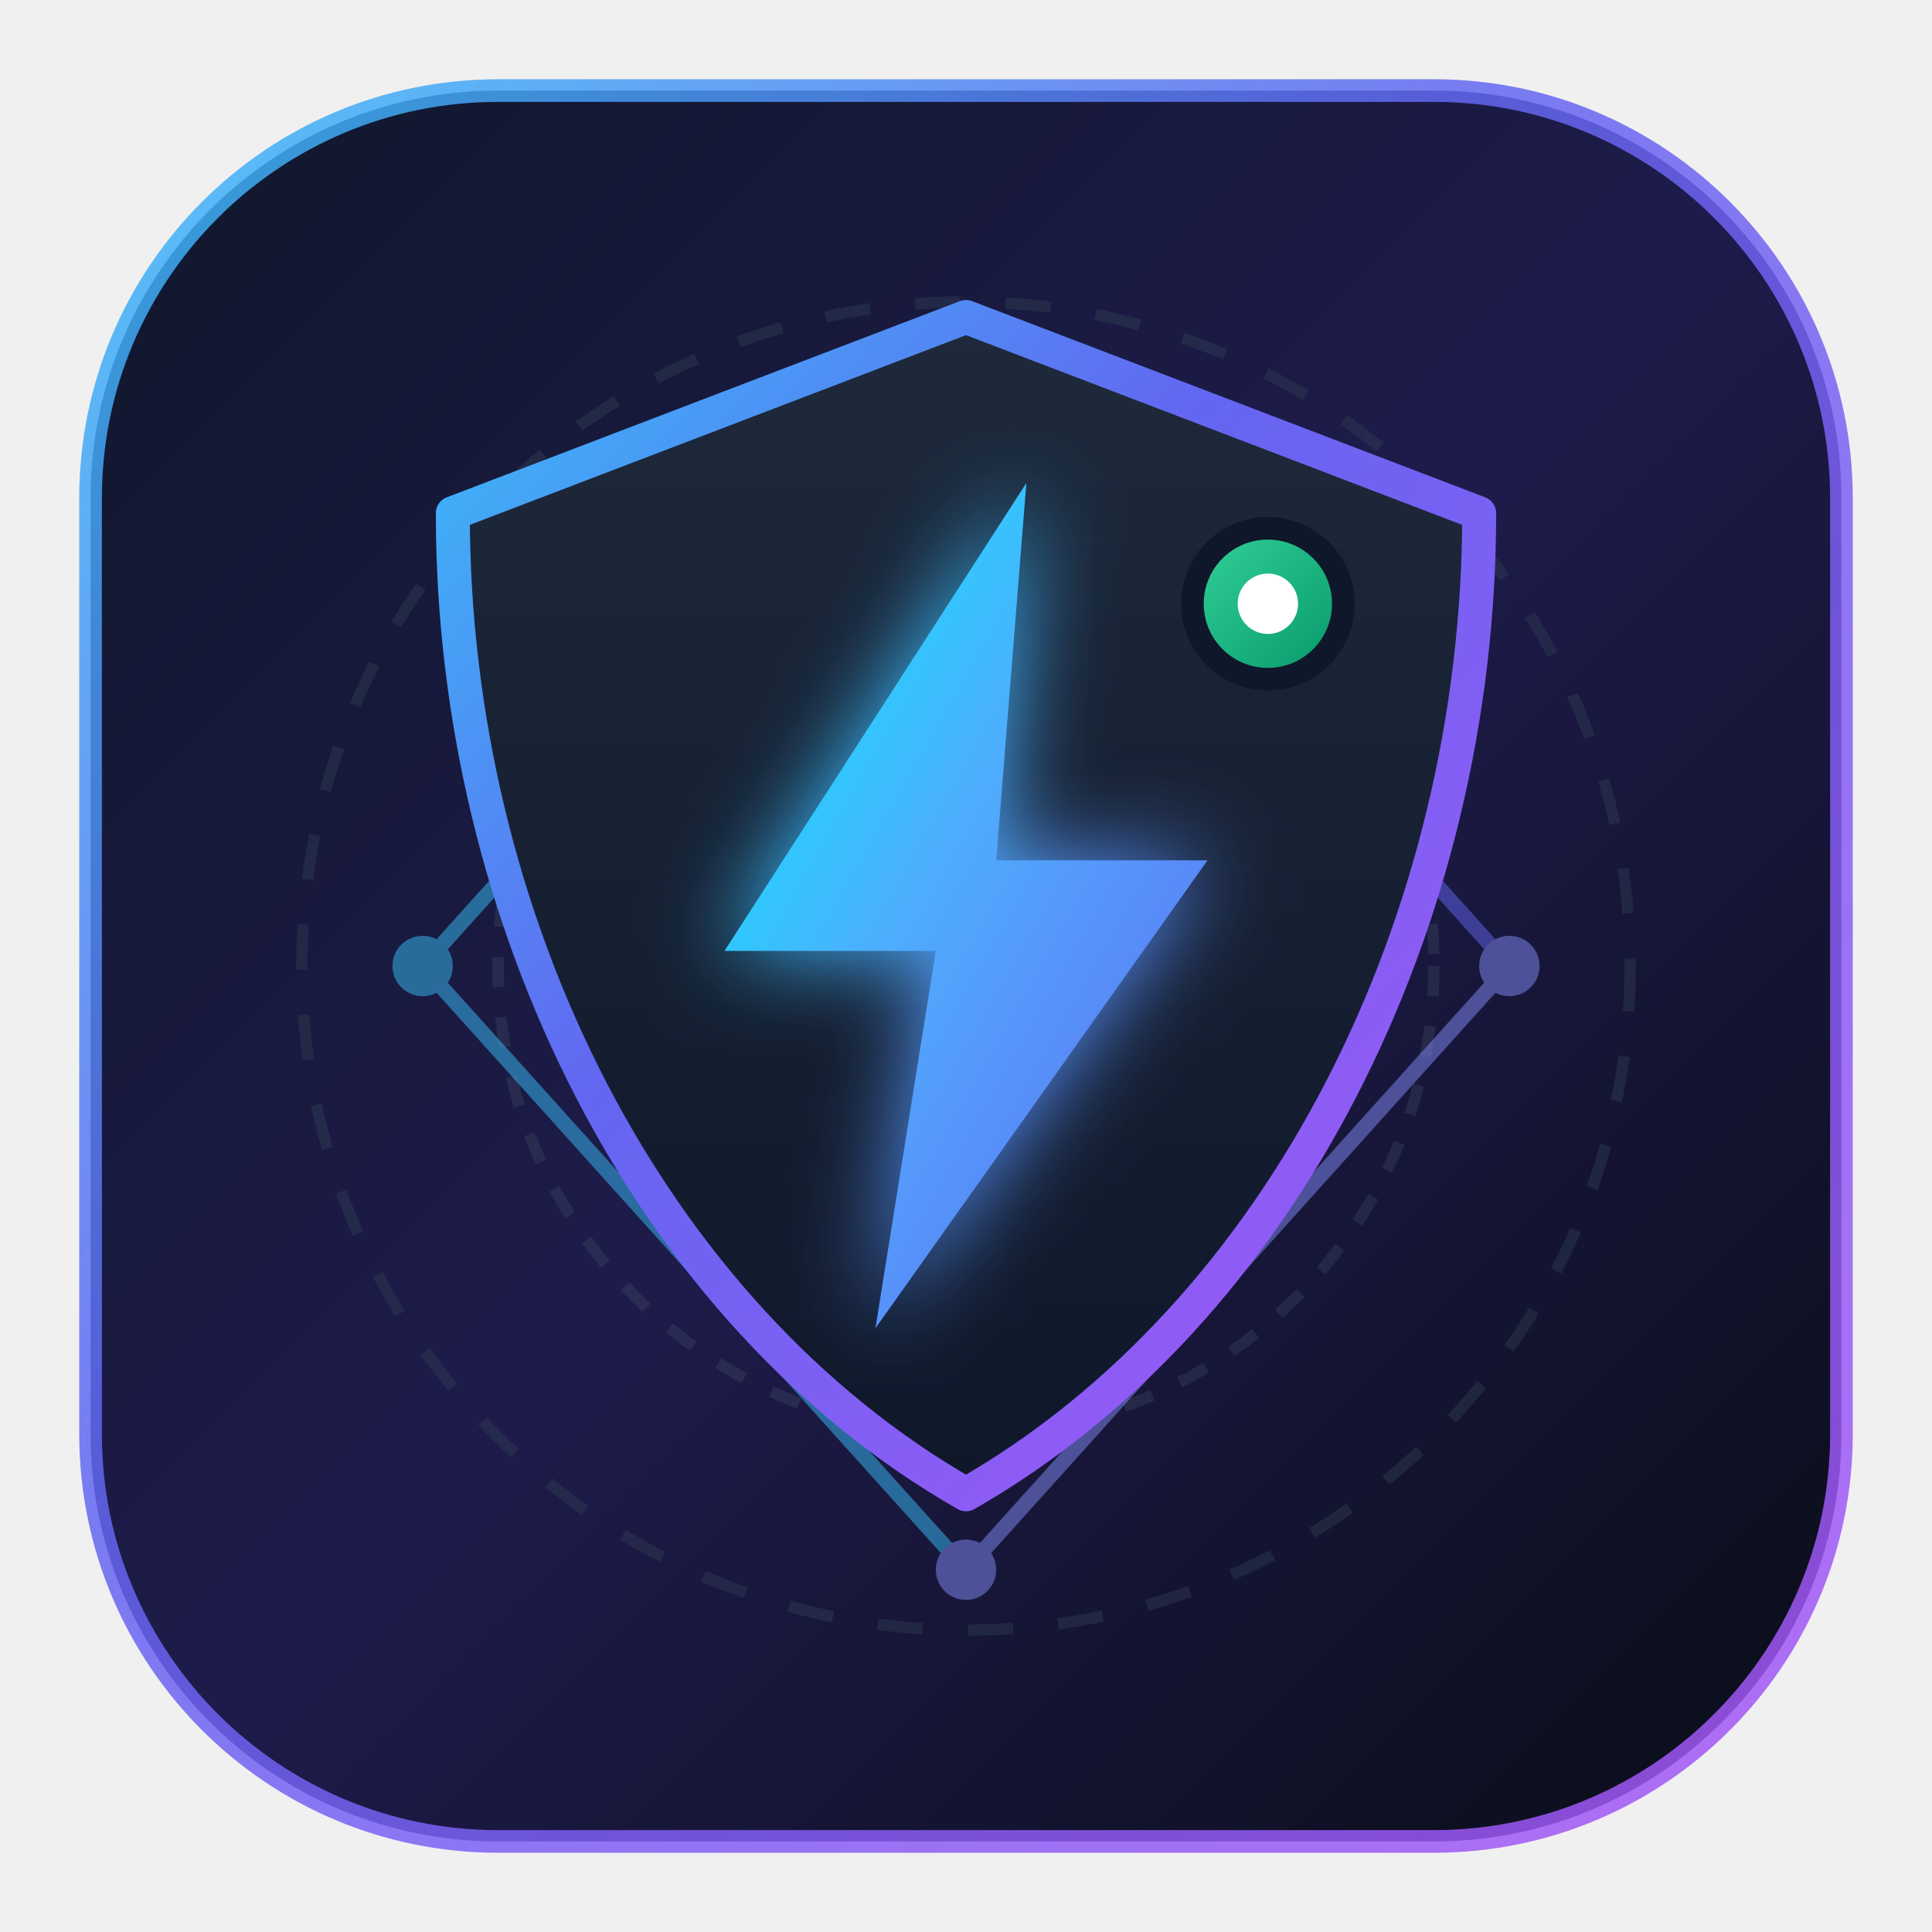
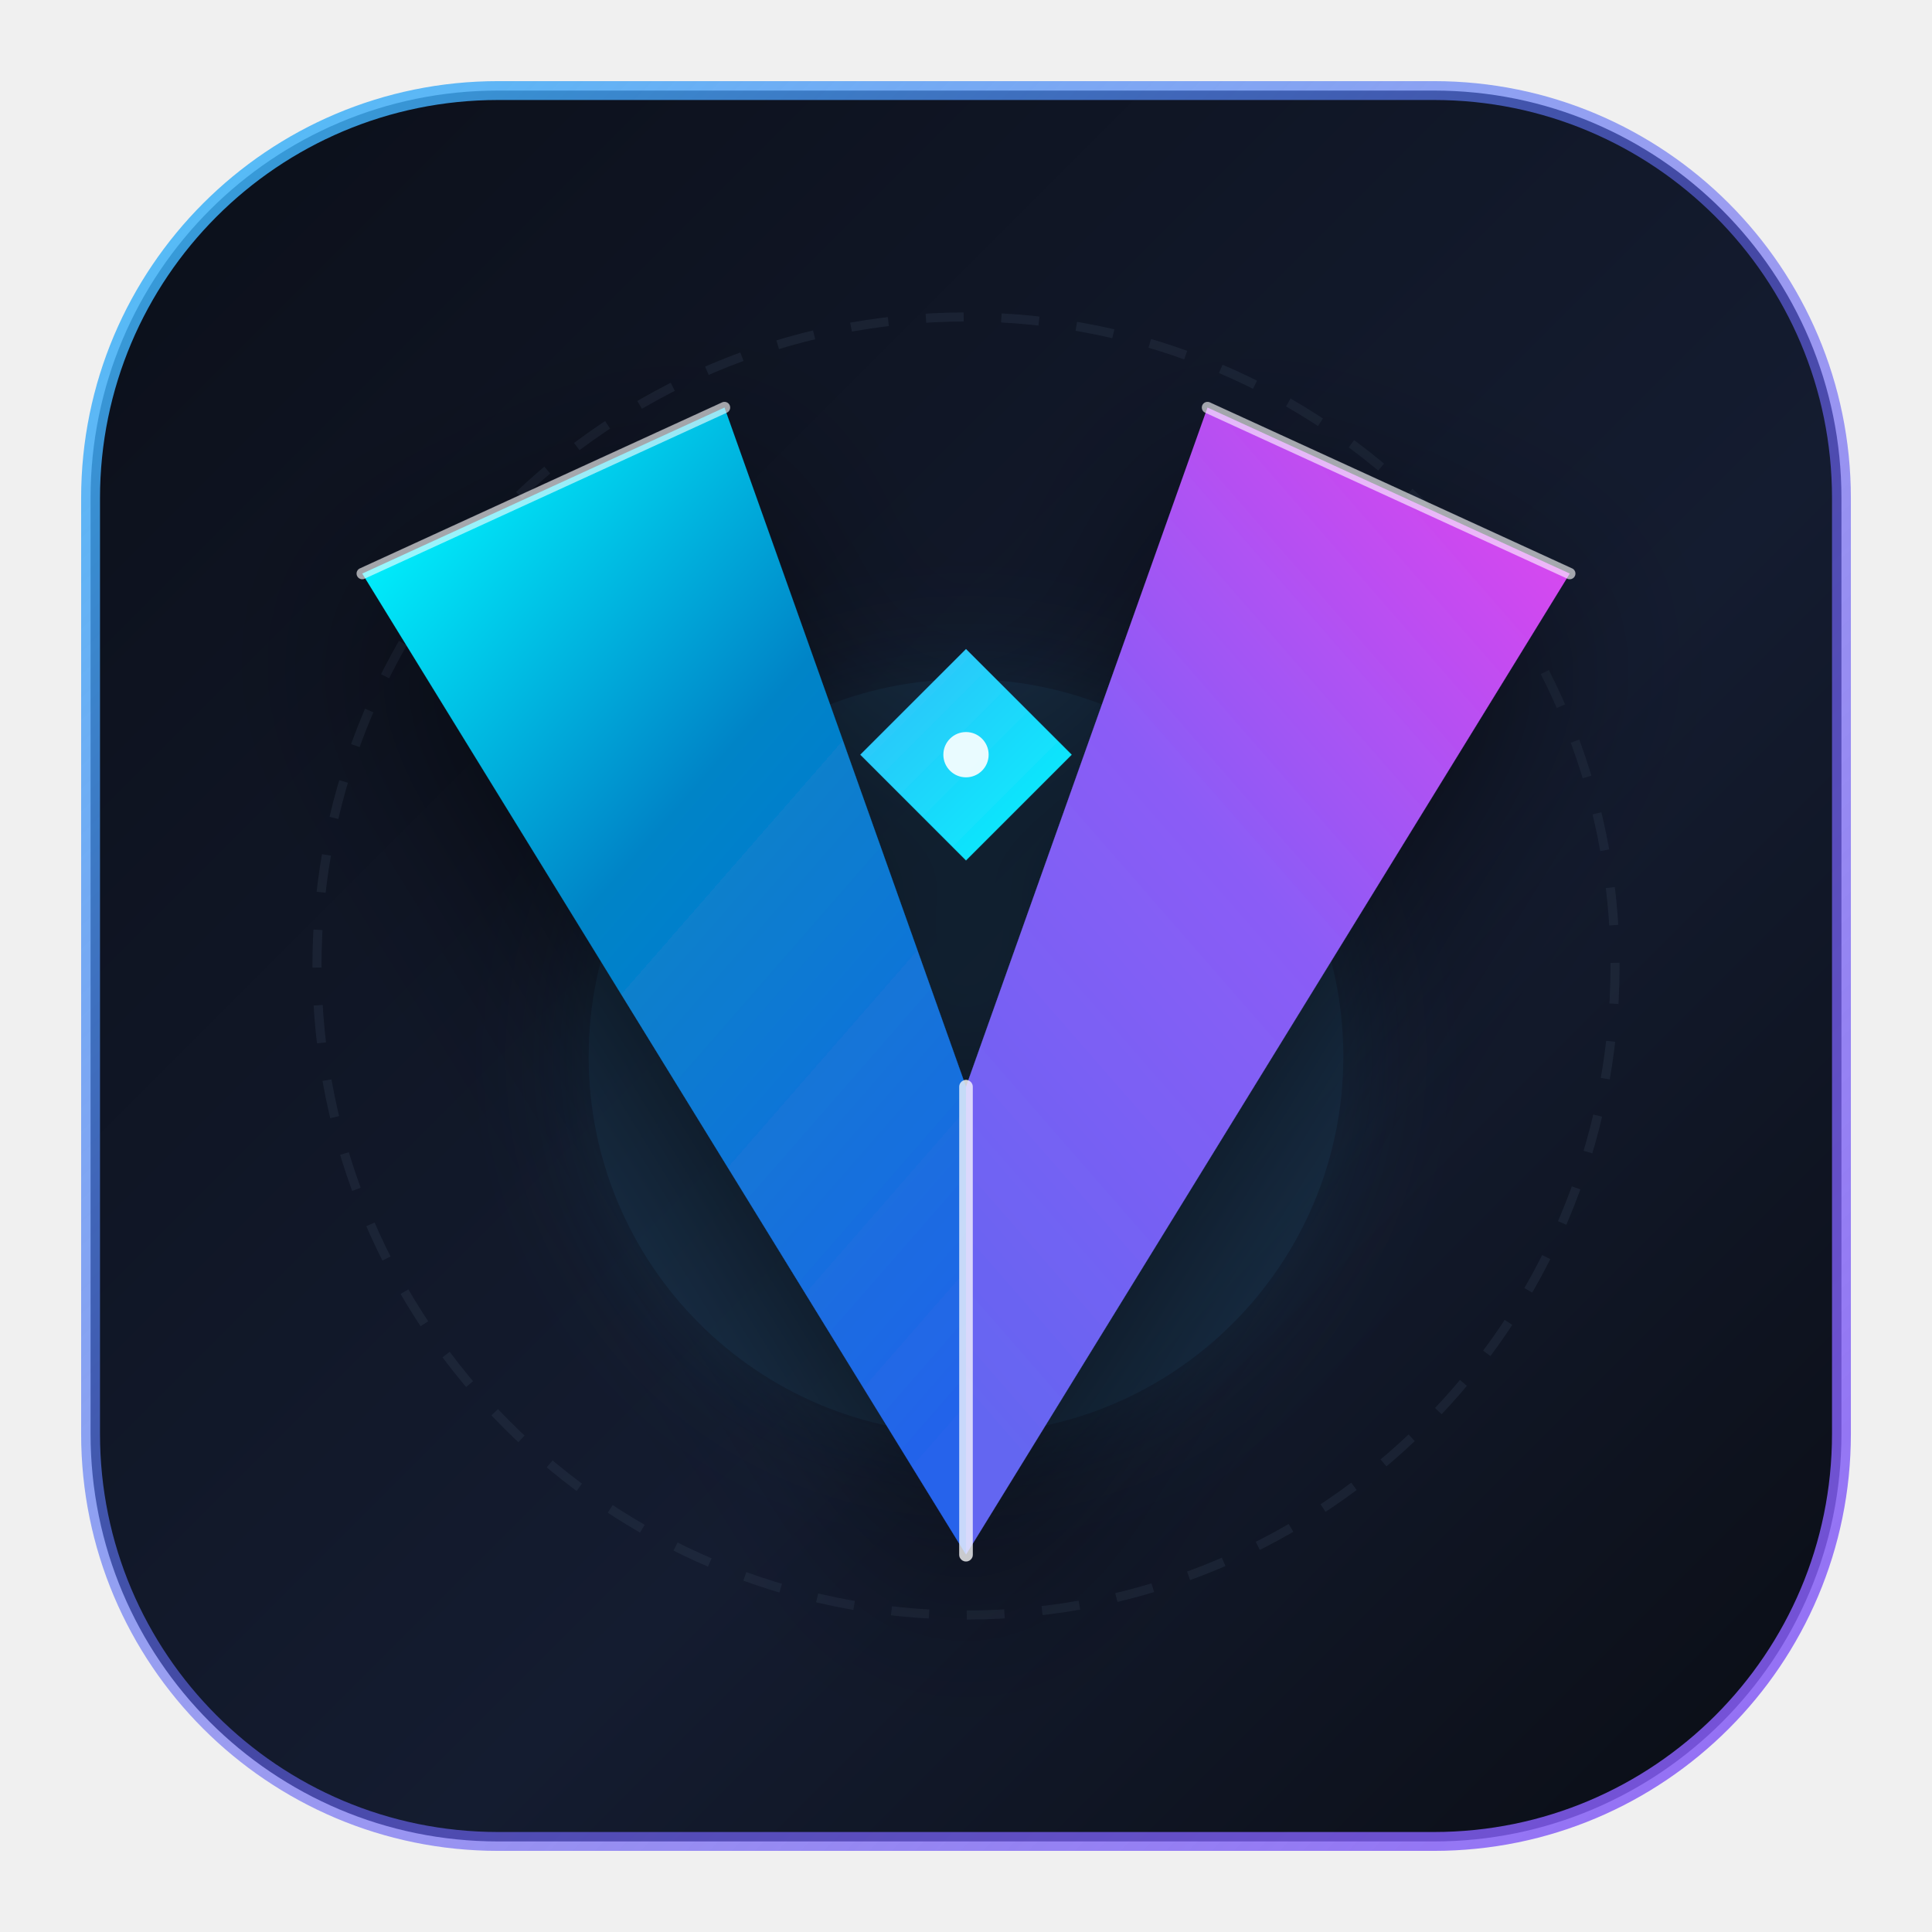
<svg xmlns="http://www.w3.org/2000/svg" viewBox="0 0 256 256" width="256" height="256">
  <defs>
    <linearGradient id="bgGrad" x1="0%" y1="0%" x2="100%" y2="100%">
-       <stop offset="0%" stop-color="#0f172a" />
-       <stop offset="50%" stop-color="#1e1b4b" />
-       <stop offset="100%" stop-color="#090d16" />
+       <stop offset="0%" stop-color="#0b0f19" />
+       <stop offset="60%" stop-color="#141c30" />
+       <stop offset="100%" stop-color="#0a0d14" />
    </linearGradient>
    <linearGradient id="borderGrad" x1="0%" y1="0%" x2="100%" y2="100%">
-       <stop offset="0%" stop-color="#38bdf8" />
-       <stop offset="40%" stop-color="#6366f1" />
-       <stop offset="100%" stop-color="#a855f7" />
+       <stop offset="0%" stop-color="#38bdf8" stop-opacity="0.9" />
+       <stop offset="50%" stop-color="#6366f1" stop-opacity="0.6" />
+       <stop offset="100%" stop-color="#8b5cf6" stop-opacity="0.9" />
    </linearGradient>
-     <linearGradient id="shieldGrad" x1="0%" y1="0%" x2="0%" y2="100%">
-       <stop offset="0%" stop-color="#1e293b" />
-       <stop offset="100%" stop-color="#0f172a" />
+     <linearGradient id="leftWingGrad" x1="20%" y1="0%" x2="80%" y2="100%">
+       <stop offset="0%" stop-color="#00f2fe" />
+       <stop offset="40%" stop-color="#0284c7" />
+       <stop offset="100%" stop-color="#2563eb" />
+     </linearGradient>
+     <linearGradient id="rightWingGrad" x1="80%" y1="0%" x2="20%" y2="100%">
+       <stop offset="0%" stop-color="#d946ef" />
+       <stop offset="45%" stop-color="#8b5cf6" />
+       <stop offset="100%" stop-color="#6366f1" />
    </linearGradient>
    <linearGradient id="coreGrad" x1="0%" y1="0%" x2="100%" y2="100%">
-       <stop offset="0%" stop-color="#00f2fe" />
-       <stop offset="45%" stop-color="#4facfe" />
-       <stop offset="100%" stop-color="#6366f1" />
+       <stop offset="0%" stop-color="#38bdf8" />
+       <stop offset="100%" stop-color="#00f2fe" />
    </linearGradient>
-     <linearGradient id="pulseGrad" x1="0%" y1="0%" x2="100%" y2="100%">
-       <stop offset="0%" stop-color="#34d399" />
-       <stop offset="100%" stop-color="#059669" />
-     </linearGradient>
-     <filter id="glow" x="-20%" y="-20%" width="140%" height="140%">
-       <feGaussianBlur stdDeviation="6" result="blur" />
+     <filter id="ambientGlow" x="-20%" y="-20%" width="140%" height="140%">
+       <feGaussianBlur stdDeviation="8" result="blur" />
      <feComposite in="SourceGraphic" in2="blur" operator="over" />
+     </filter>
+     <filter id="dropShadow" x="-20%" y="-20%" width="140%" height="140%">
+       <feDropShadow dx="0" dy="8" stdDeviation="12" flood-color="#000000" flood-opacity="0.5" />
    </filter>
  </defs>
  <rect x="12" y="12" width="232" height="232" rx="54" fill="url(#bgGrad)" />
-   <rect x="12" y="12" width="232" height="232" rx="54" fill="none" stroke="url(#borderGrad)" stroke-width="3" opacity="0.85" />
-   <circle cx="128" cy="128" r="88" fill="none" stroke="#334155" stroke-width="1.5" stroke-dasharray="6 6" opacity="0.4" />
-   <circle cx="128" cy="128" r="62" fill="none" stroke="#475569" stroke-width="1.5" stroke-dasharray="4 4" opacity="0.3" />
-   <g opacity="0.5">
-     <line x1="56" y1="128" x2="128" y2="48" stroke="#38bdf8" stroke-width="2" />
-     <line x1="200" y1="128" x2="128" y2="48" stroke="#6366f1" stroke-width="2" />
-     <line x1="56" y1="128" x2="128" y2="208" stroke="#38bdf8" stroke-width="2" />
-     <line x1="200" y1="128" x2="128" y2="208" stroke="#818cf8" stroke-width="2" />
-     <circle cx="56" cy="128" r="4" fill="#38bdf8" />
-     <circle cx="200" cy="128" r="4" fill="#818cf8" />
-     <circle cx="128" cy="48" r="4" fill="#38bdf8" />
-     <circle cx="128" cy="208" r="4" fill="#818cf8" />
+   <rect x="12" y="12" width="232" height="232" rx="54" fill="none" stroke="url(#borderGrad)" stroke-width="2.5" />
+   <circle cx="128" cy="140" r="50" fill="#38bdf8" opacity="0.12" filter="url(#ambientGlow)" />
+   <circle cx="128" cy="128" r="86" fill="none" stroke="#334155" stroke-width="1.2" stroke-dasharray="5 5" opacity="0.3" />
+   <g filter="url(#dropShadow)">
+     <polygon points="48,76 96,54 128,144 128,206" fill="url(#leftWingGrad)" />
+     <polygon points="208,76 160,54 128,144 128,206" fill="url(#rightWingGrad)" />
+     <line x1="128" y1="144" x2="128" y2="206" stroke="#ffffff" stroke-width="1.8" opacity="0.75" stroke-linecap="round" />
+     <line x1="48" y1="76" x2="96" y2="54" stroke="#ffffff" stroke-width="1.5" opacity="0.6" stroke-linecap="round" />
+     <line x1="160" y1="54" x2="208" y2="76" stroke="#ffffff" stroke-width="1.5" opacity="0.6" stroke-linecap="round" />
+     <polygon points="128,86 142,100 128,114 114,100" fill="url(#coreGrad)" />
+     <circle cx="128" cy="100" r="3" fill="#ffffff" opacity="0.9" />
  </g>
-   <path d="M128 42 L196 68 C196 122 170 174 128 198 C86 174 60 122 60 68 Z" fill="url(#shieldGrad)" stroke="url(#borderGrad)" stroke-width="4.5" stroke-linejoin="round" />
-   <path d="M136 64 L96 126 L124 126 L116 176 L160 114 L132 114 Z" fill="url(#coreGrad)" filter="url(#glow)" />
-   <circle cx="168" cy="80" r="10" fill="url(#pulseGrad)" stroke="#0f172a" stroke-width="3" />
-   <circle cx="168" cy="80" r="4" fill="#ffffff" />
</svg>
